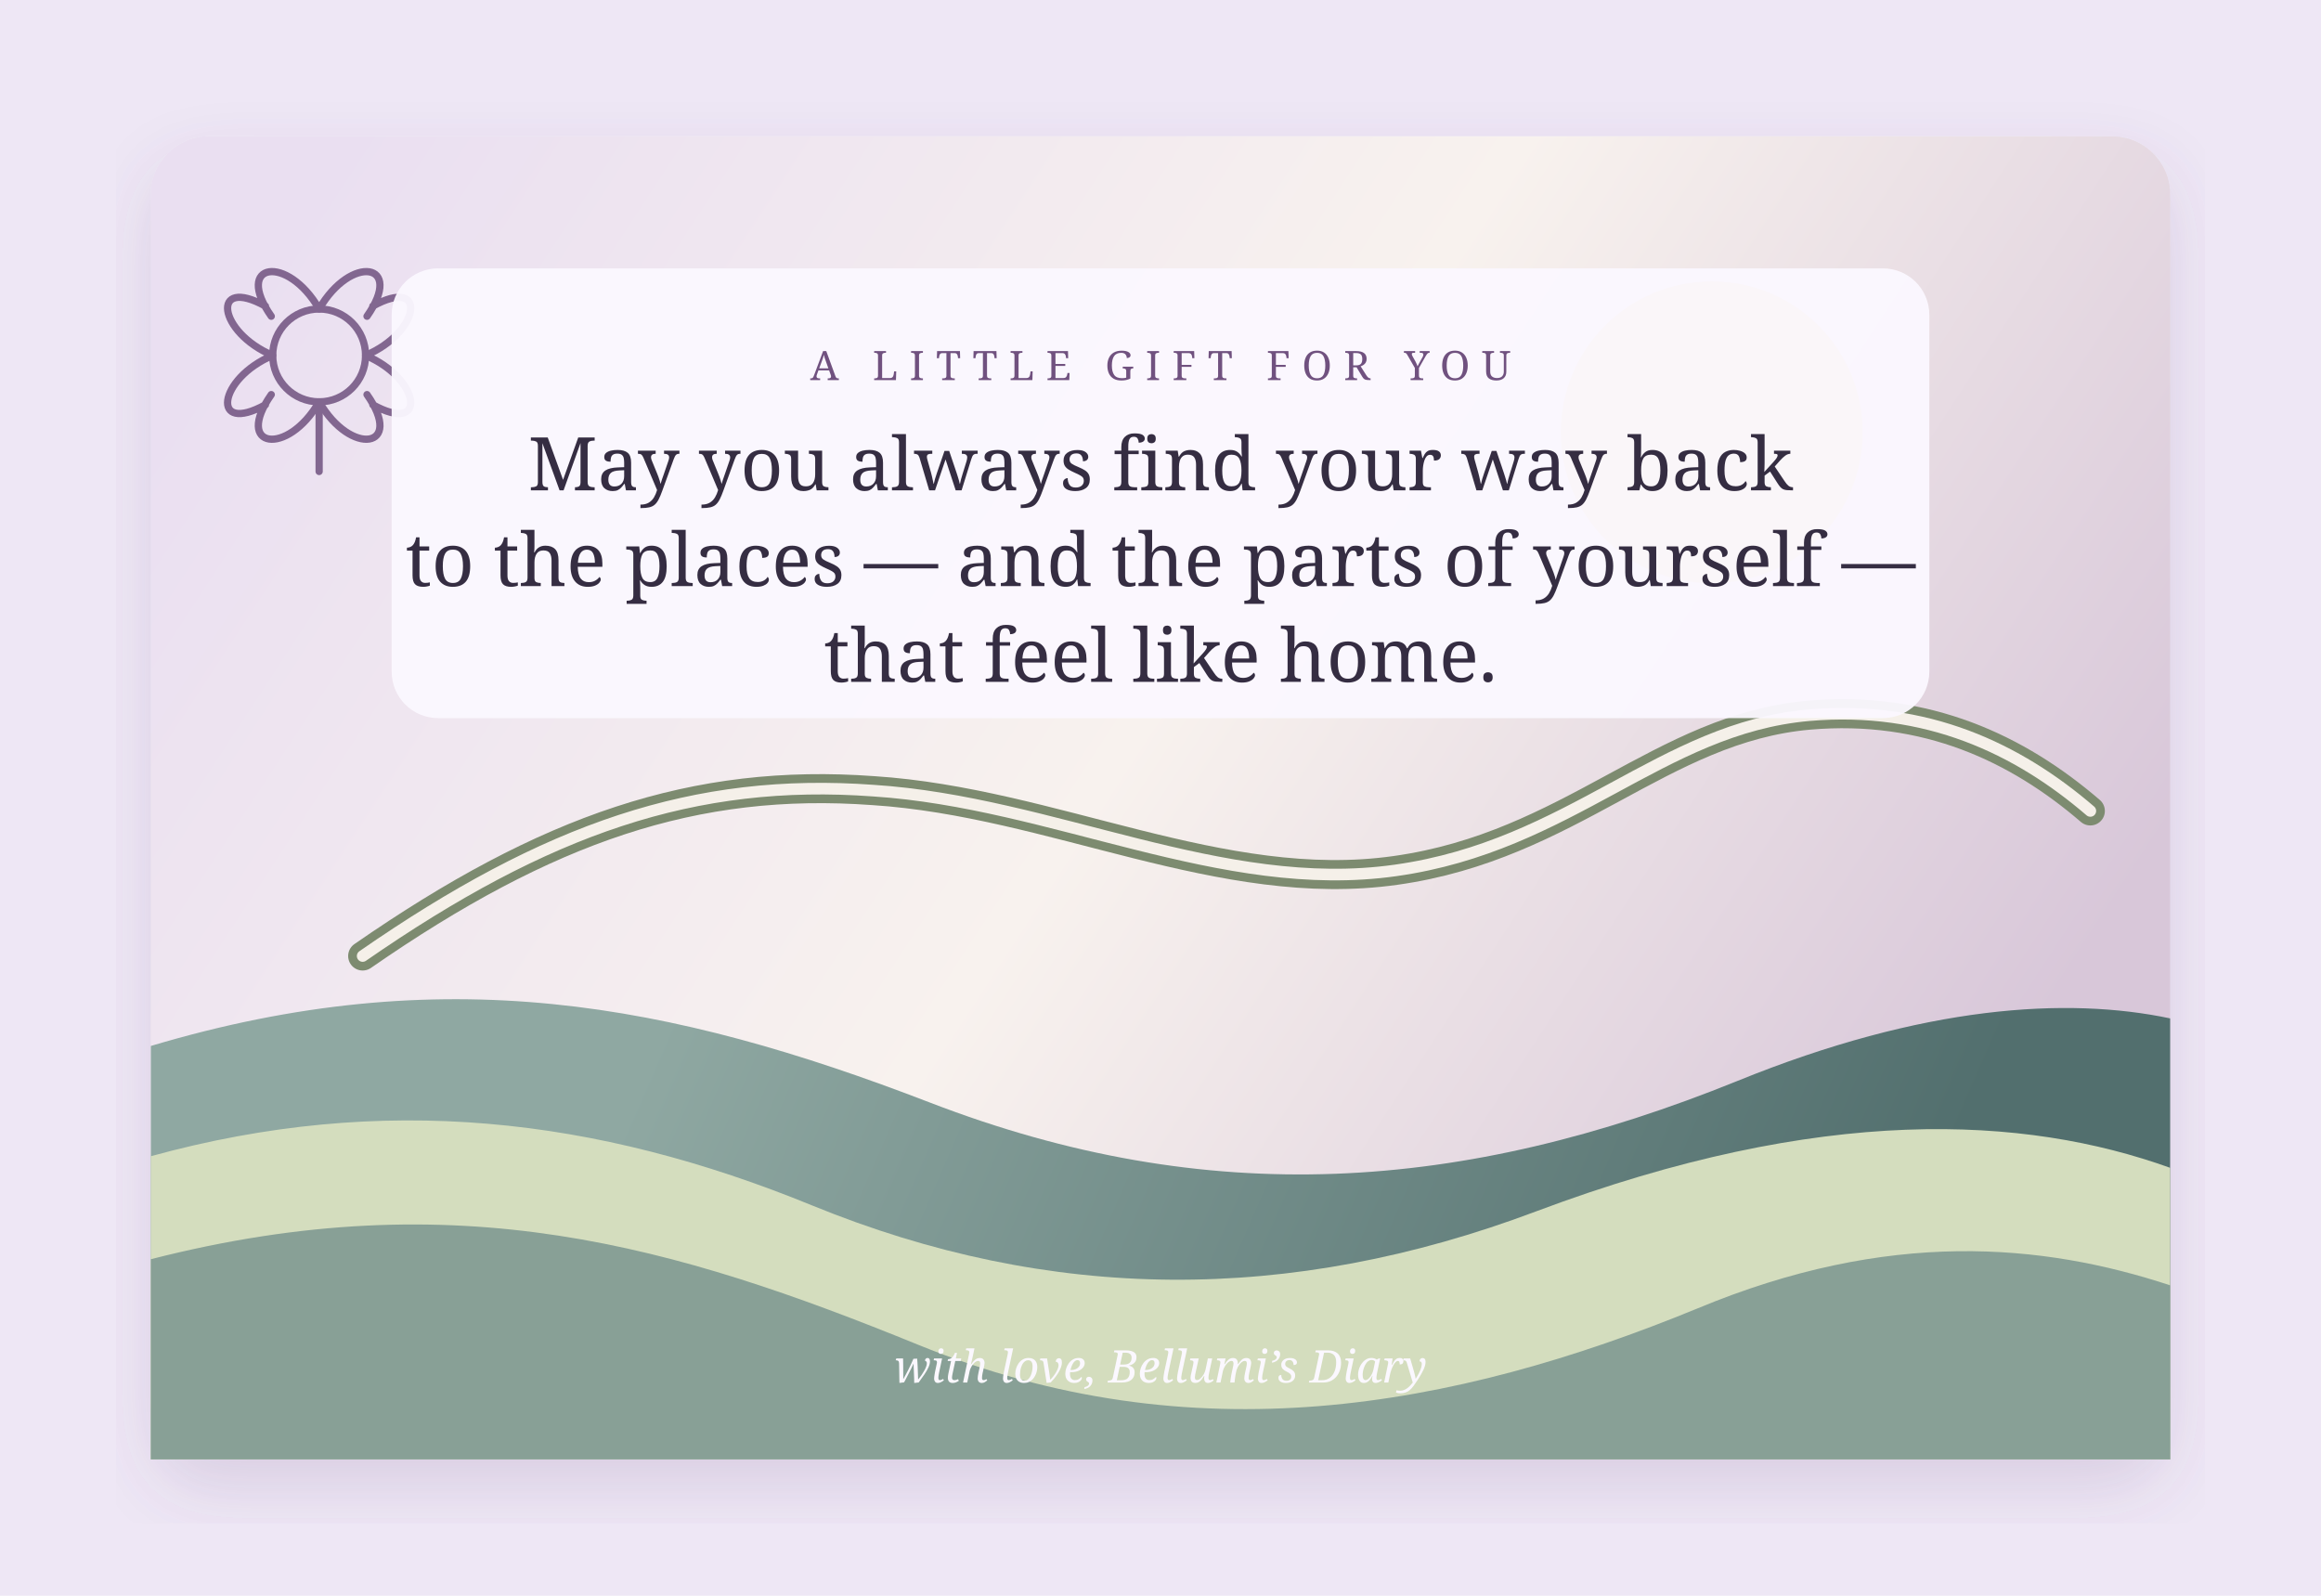
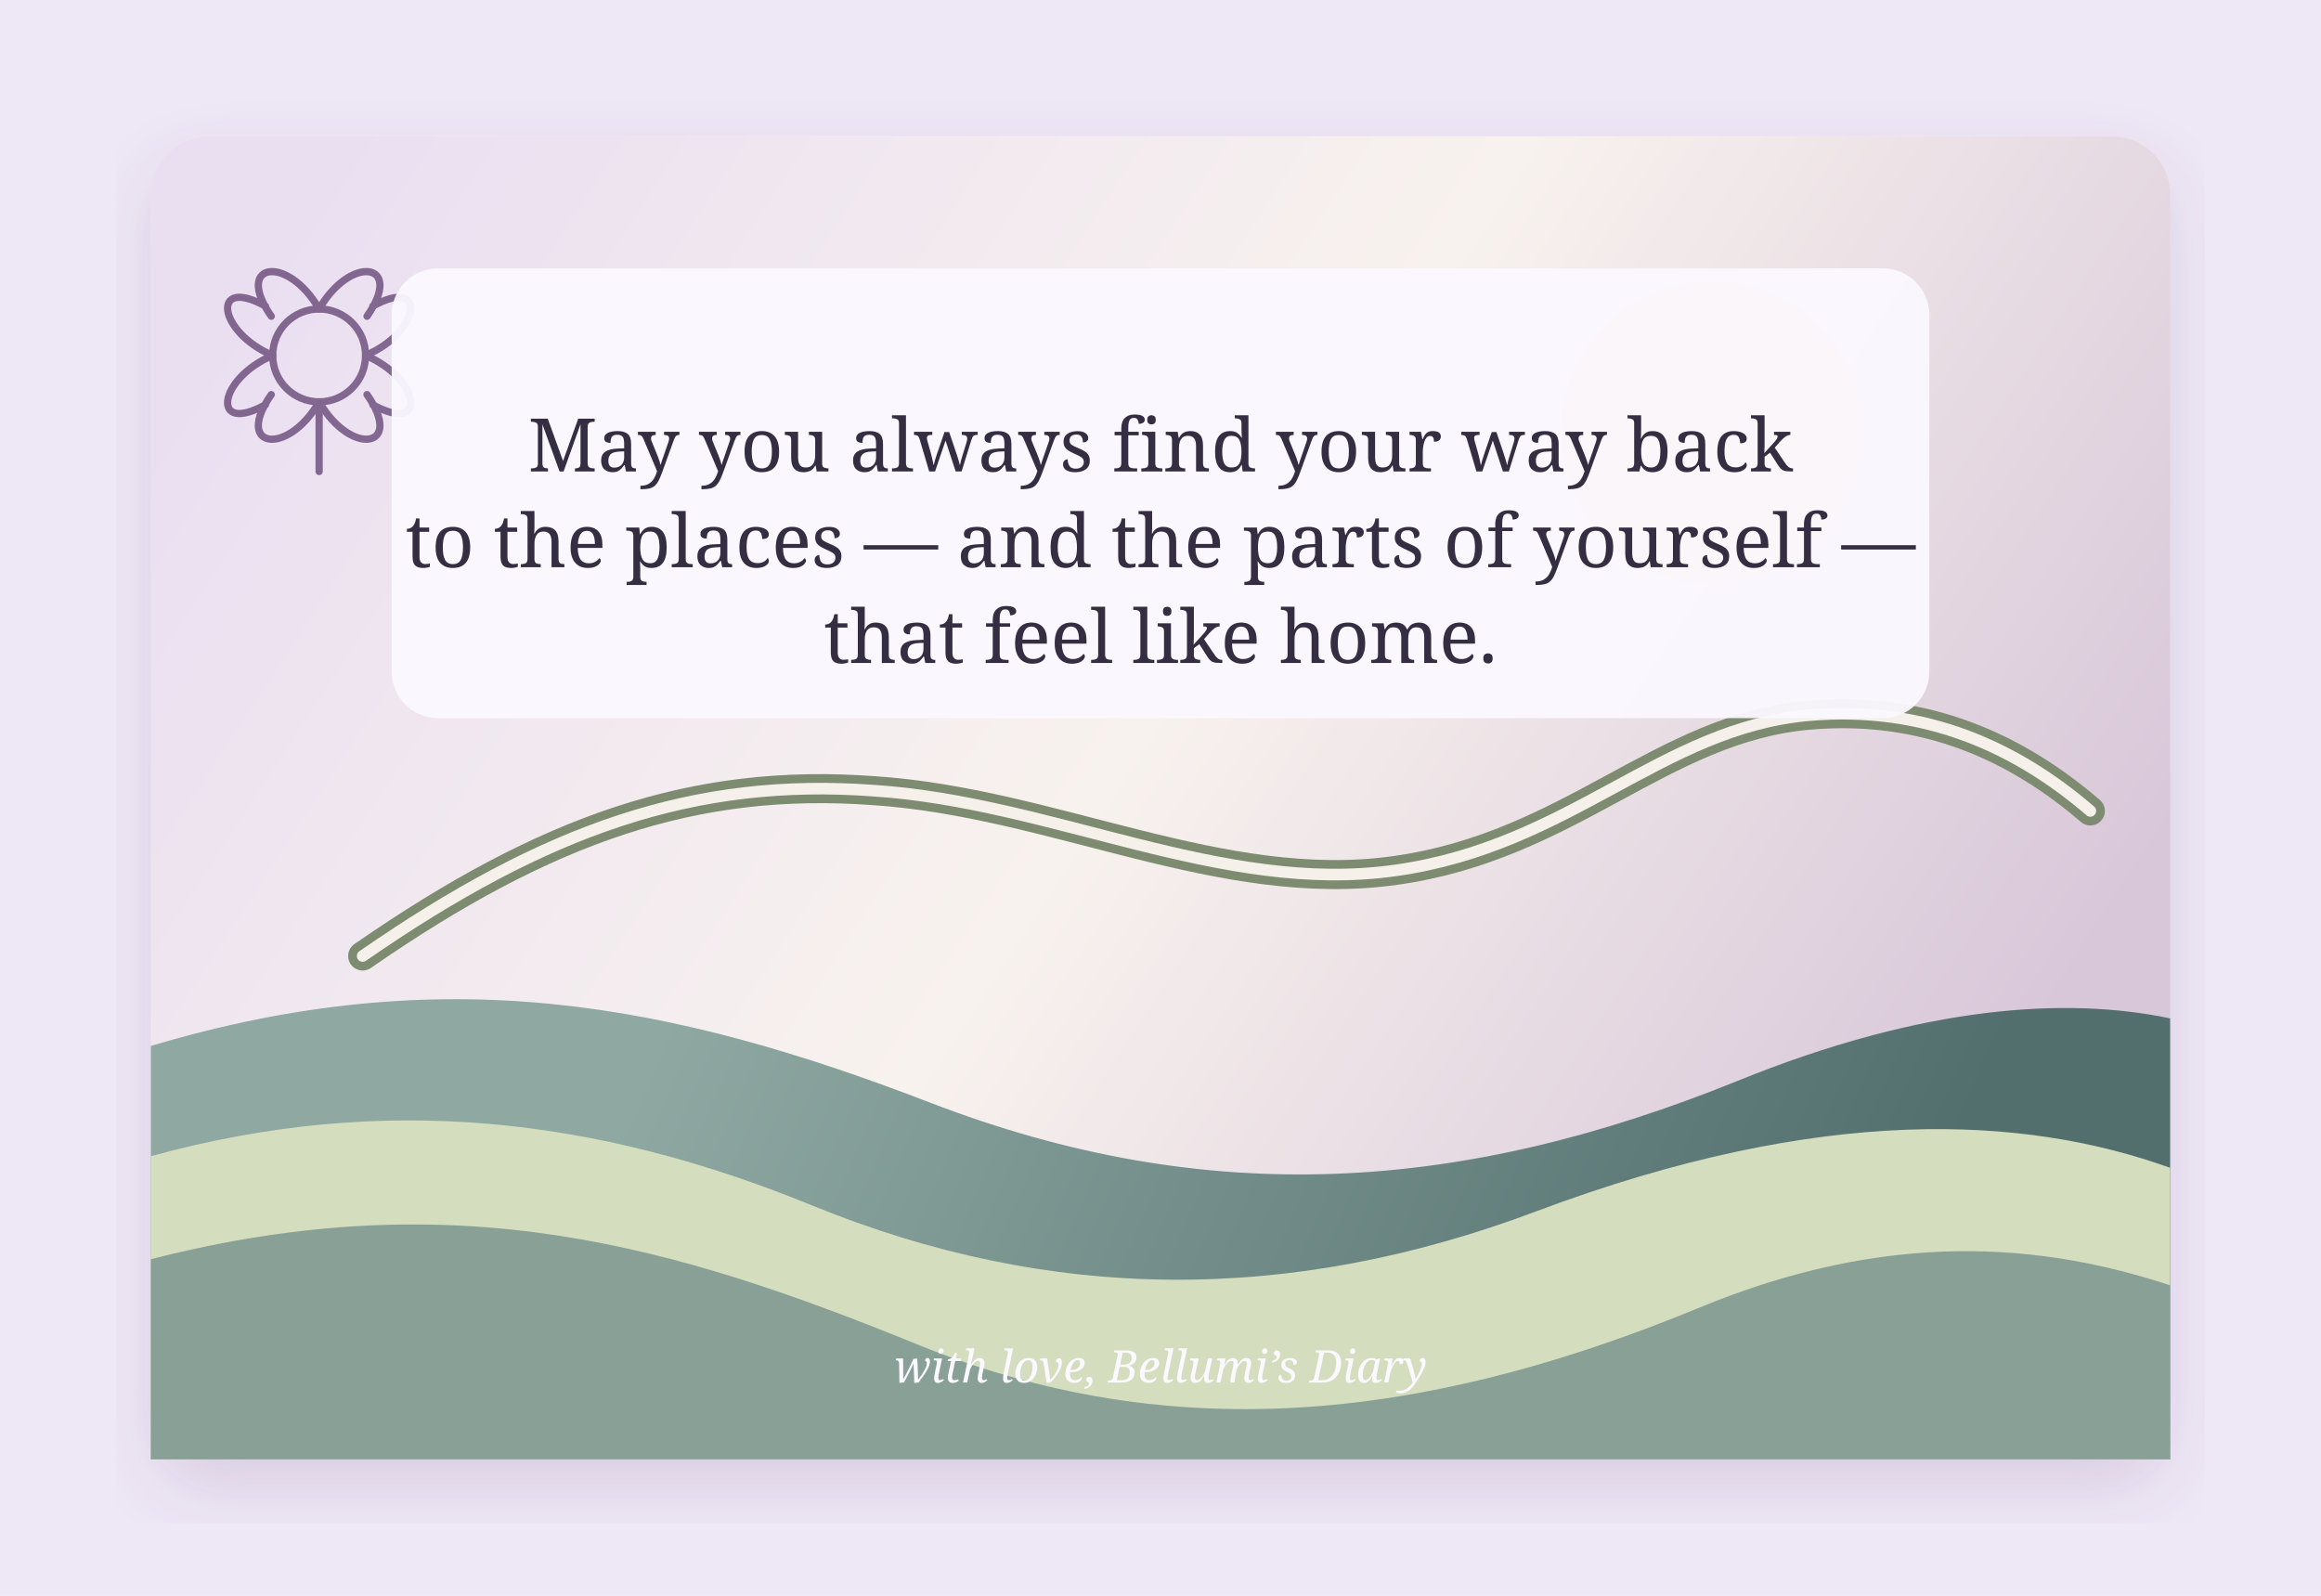
<svg xmlns="http://www.w3.org/2000/svg" width="1600" height="1100" viewBox="0 0 1600 1100" fill="none">
  <defs>
    <linearGradient id="sky" x1="240" y1="90" x2="1340" y2="810" gradientUnits="userSpaceOnUse">
      <stop stop-color="#EADFF1" />
      <stop offset=".52" stop-color="#F8F2EE" />
      <stop offset="1" stop-color="#D8C7D9" />
    </linearGradient>
    <linearGradient id="sea" x1="460" y1="700" x2="1240" y2="1040" gradientUnits="userSpaceOnUse">
      <stop stop-color="#8FA8A2" />
      <stop offset="1" stop-color="#526F6E" />
    </linearGradient>
    <filter id="shadow" x="80" y="50" width="1440" height="1000" filterUnits="userSpaceOnUse">
      <feDropShadow dx="0" dy="20" stdDeviation="22" flood-color="#70517F" flood-opacity=".16" />
    </filter>
  </defs>
  <rect width="1600" height="1100" fill="#EEE7F5" />
  <rect x="104" y="94" width="1392" height="912" rx="40" fill="url(#sky)" filter="url(#shadow)" />
  <circle cx="1180" cy="298" r="104" fill="#E9C86B" opacity=".88" />
  <path d="M104 721C305 661 462 691 641 760C833 834 1008 822 1198 745C1326 693 1425 687 1496 702V1006H104V721Z" fill="url(#sea)" />
  <path d="M104 797C264 753 411 770 560 831C724 898 889 899 1059 835C1256 761 1396 769 1496 805V1006H104V797Z" fill="#D4DDBE" />
  <path d="M104 868C315 814 466 859 633 927C822 1004 1002 971 1170 902C1302 847 1408 857 1496 886V1006H104V868Z" fill="#88A096" />
  <path d="M250 659C377 571 479 536 602 545C726 553 842 617 962 600C1083 583 1145 502 1247 493C1328 486 1391 516 1441 559" stroke="#7D8B70" stroke-width="20" stroke-linecap="round" />
  <path d="M250 659C377 571 479 536 602 545C726 553 842 617 962 600C1083 583 1145 502 1247 493C1328 486 1391 516 1441 559" stroke="#F5F0E9" stroke-width="8" stroke-linecap="round" />
  <g opacity=".85" stroke="#70517F" stroke-width="5" stroke-linecap="round" stroke-linejoin="round">
    <circle cx="220" cy="245" r="32" />
    <path d="M220 213C198 175 161 181 187 218M188 245C150 229 145 190 183 211M220 213C242 175 279 181 253 218M252 245C290 229 295 190 257 211M220 277C198 315 161 309 187 272M188 245C150 261 145 300 183 279M220 277C242 315 279 309 253 272M252 245C290 261 295 300 257 279" />
    <path d="M220 277V325" />
  </g>
  <g fill="#FBF8FF" opacity=".95">
    <rect x="270" y="185" width="1060" height="310" rx="32" />
  </g>
-   <text x="800" y="262" text-anchor="middle" fill="#70517F" font-family="Georgia, serif" font-size="28" letter-spacing="8">A LITTLE GIFT FOR YOU</text>
-   <text x="800" y="338" text-anchor="middle" fill="#352D42" font-family="Georgia, serif" font-size="51">May you always find your way back</text>
-   <text x="800" y="404" text-anchor="middle" fill="#352D42" font-family="Georgia, serif" font-size="51">to the places — and the parts of yourself —</text>
-   <text x="800" y="470" text-anchor="middle" fill="#352D42" font-family="Georgia, serif" font-size="51">that feel like home.</text>
+   <text x="800" y="325" text-anchor="middle" fill="#352D42" font-family="Georgia, serif" font-size="51">May you always find your way back</text>
+   <text x="800" y="391" text-anchor="middle" fill="#352D42" font-family="Georgia, serif" font-size="51">to the places — and the parts of yourself —</text>
+   <text x="800" y="457" text-anchor="middle" fill="#352D42" font-family="Georgia, serif" font-size="51">that feel like home.</text>
  <text x="800" y="953" text-anchor="middle" fill="#FBF8FF" font-family="Georgia, serif" font-size="31" font-style="italic">with love, Bellumi’s Diary</text>
</svg>
